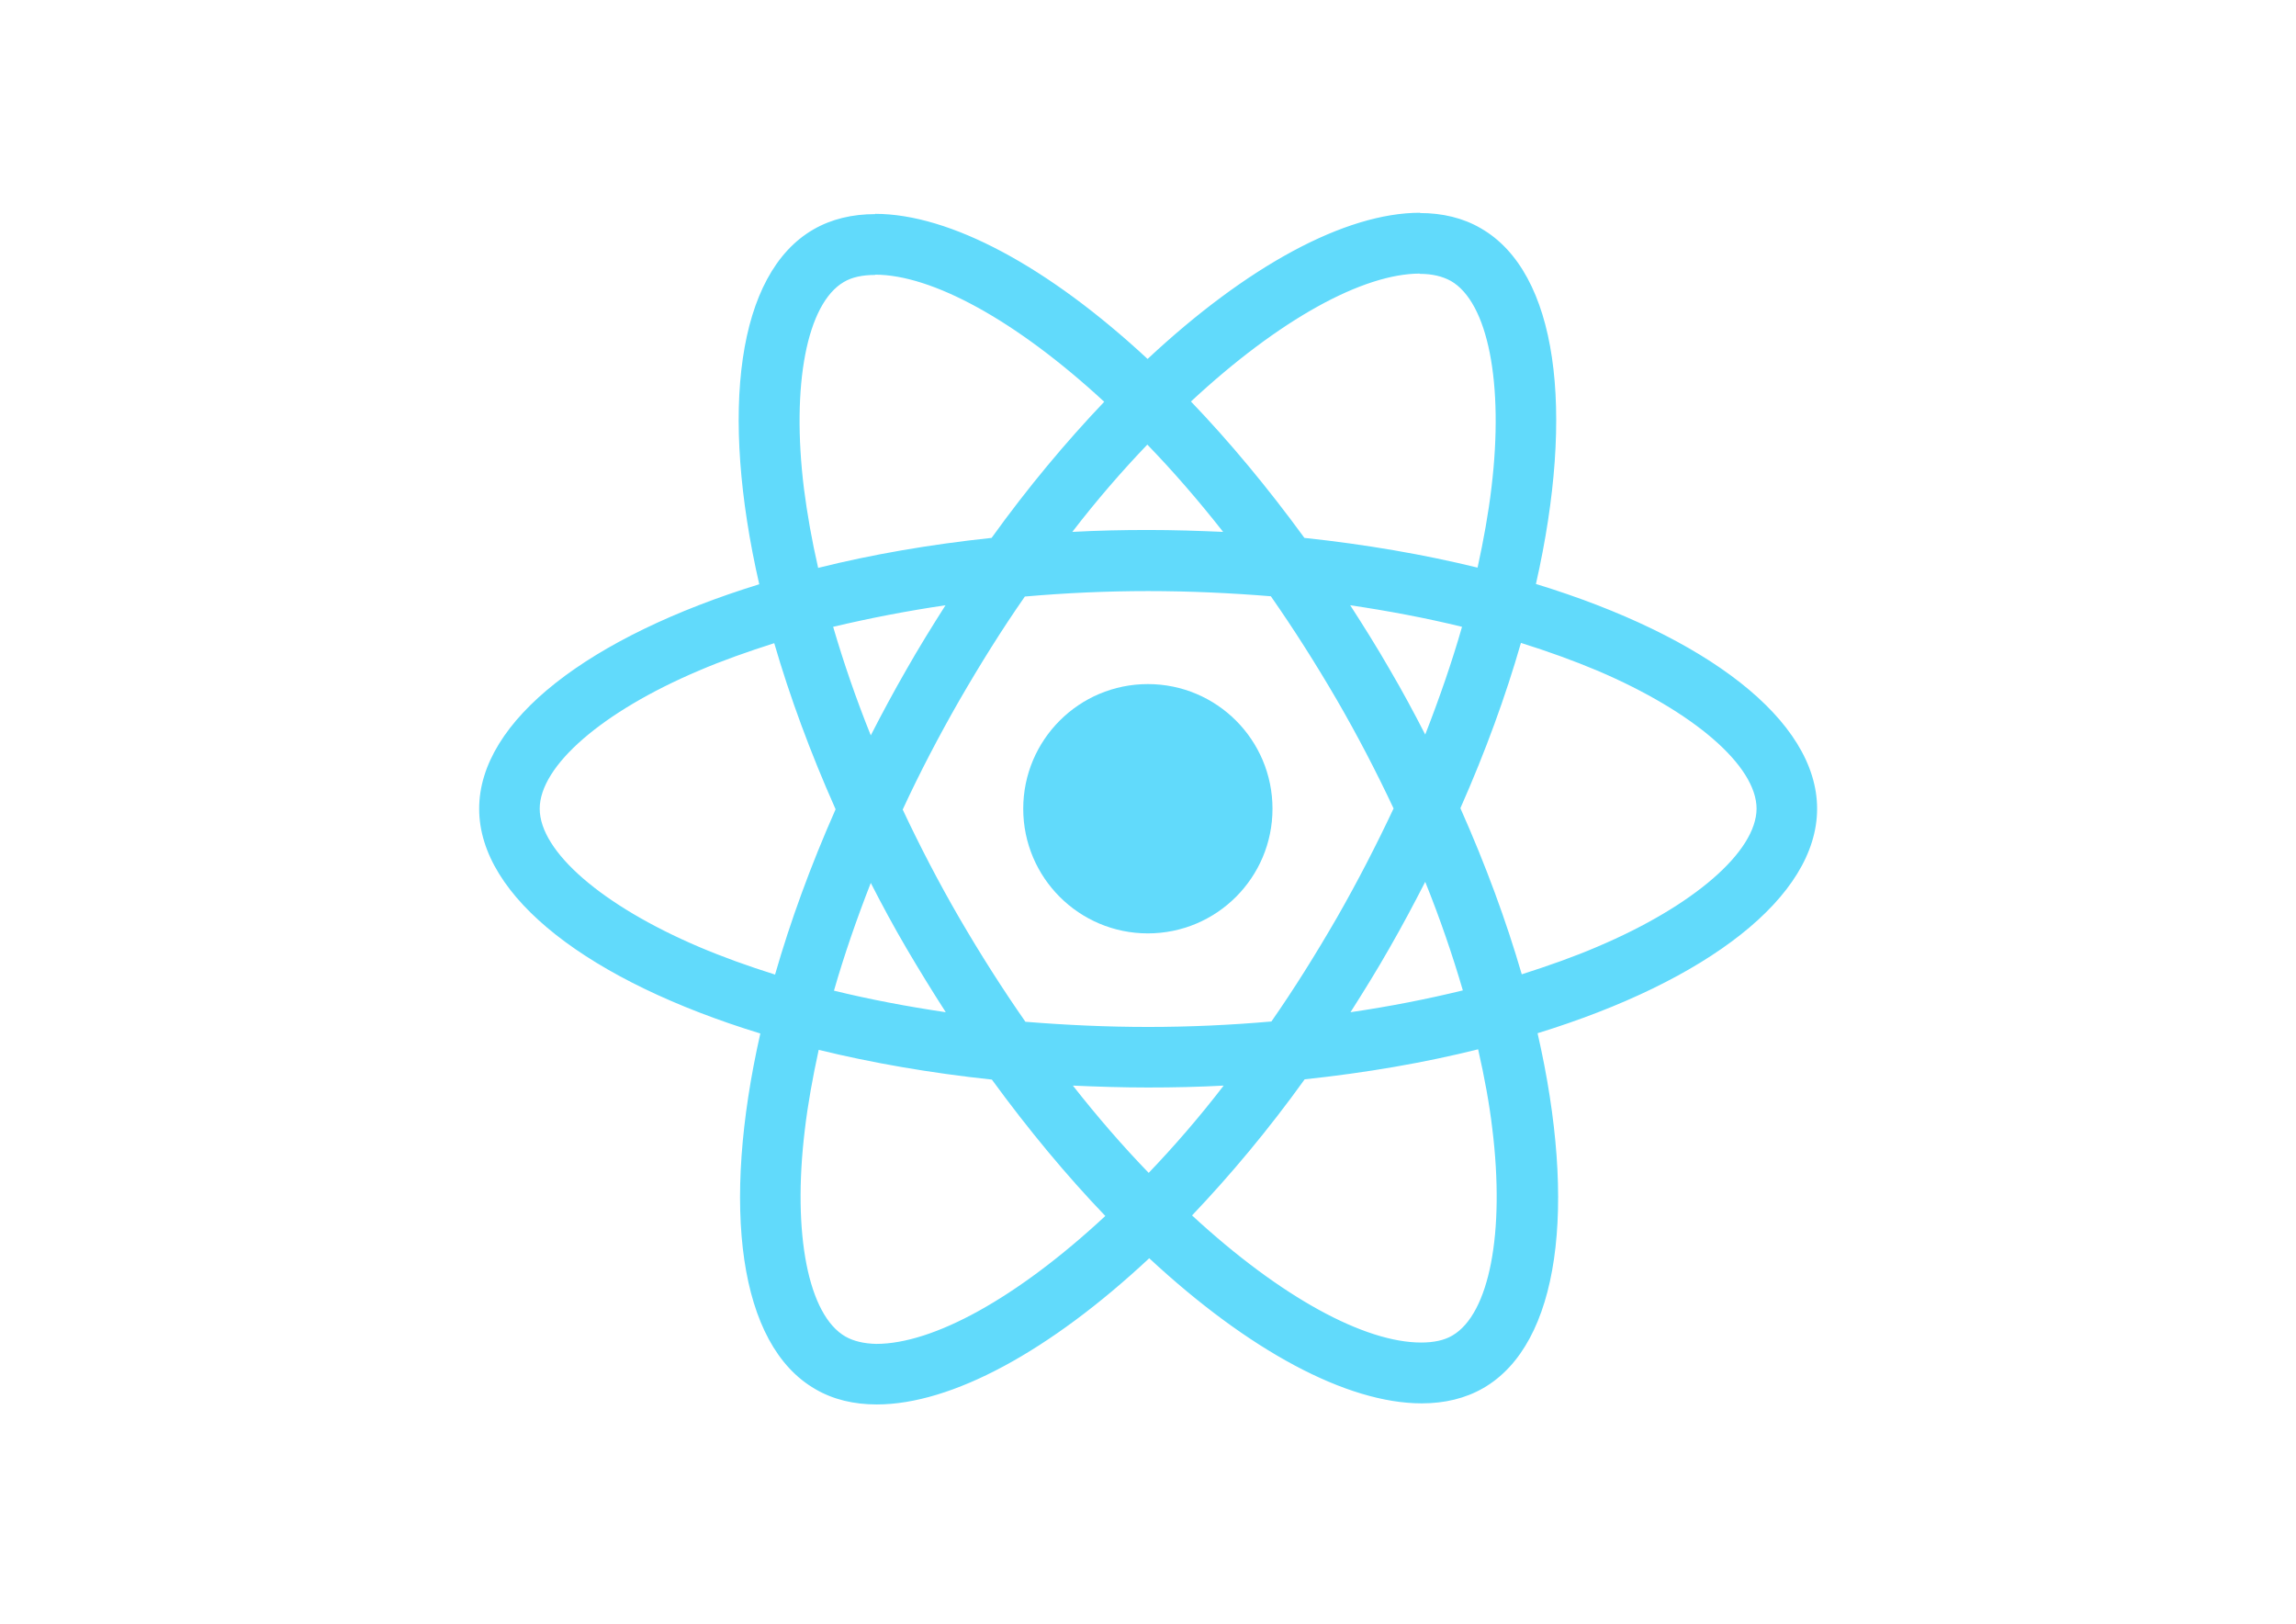
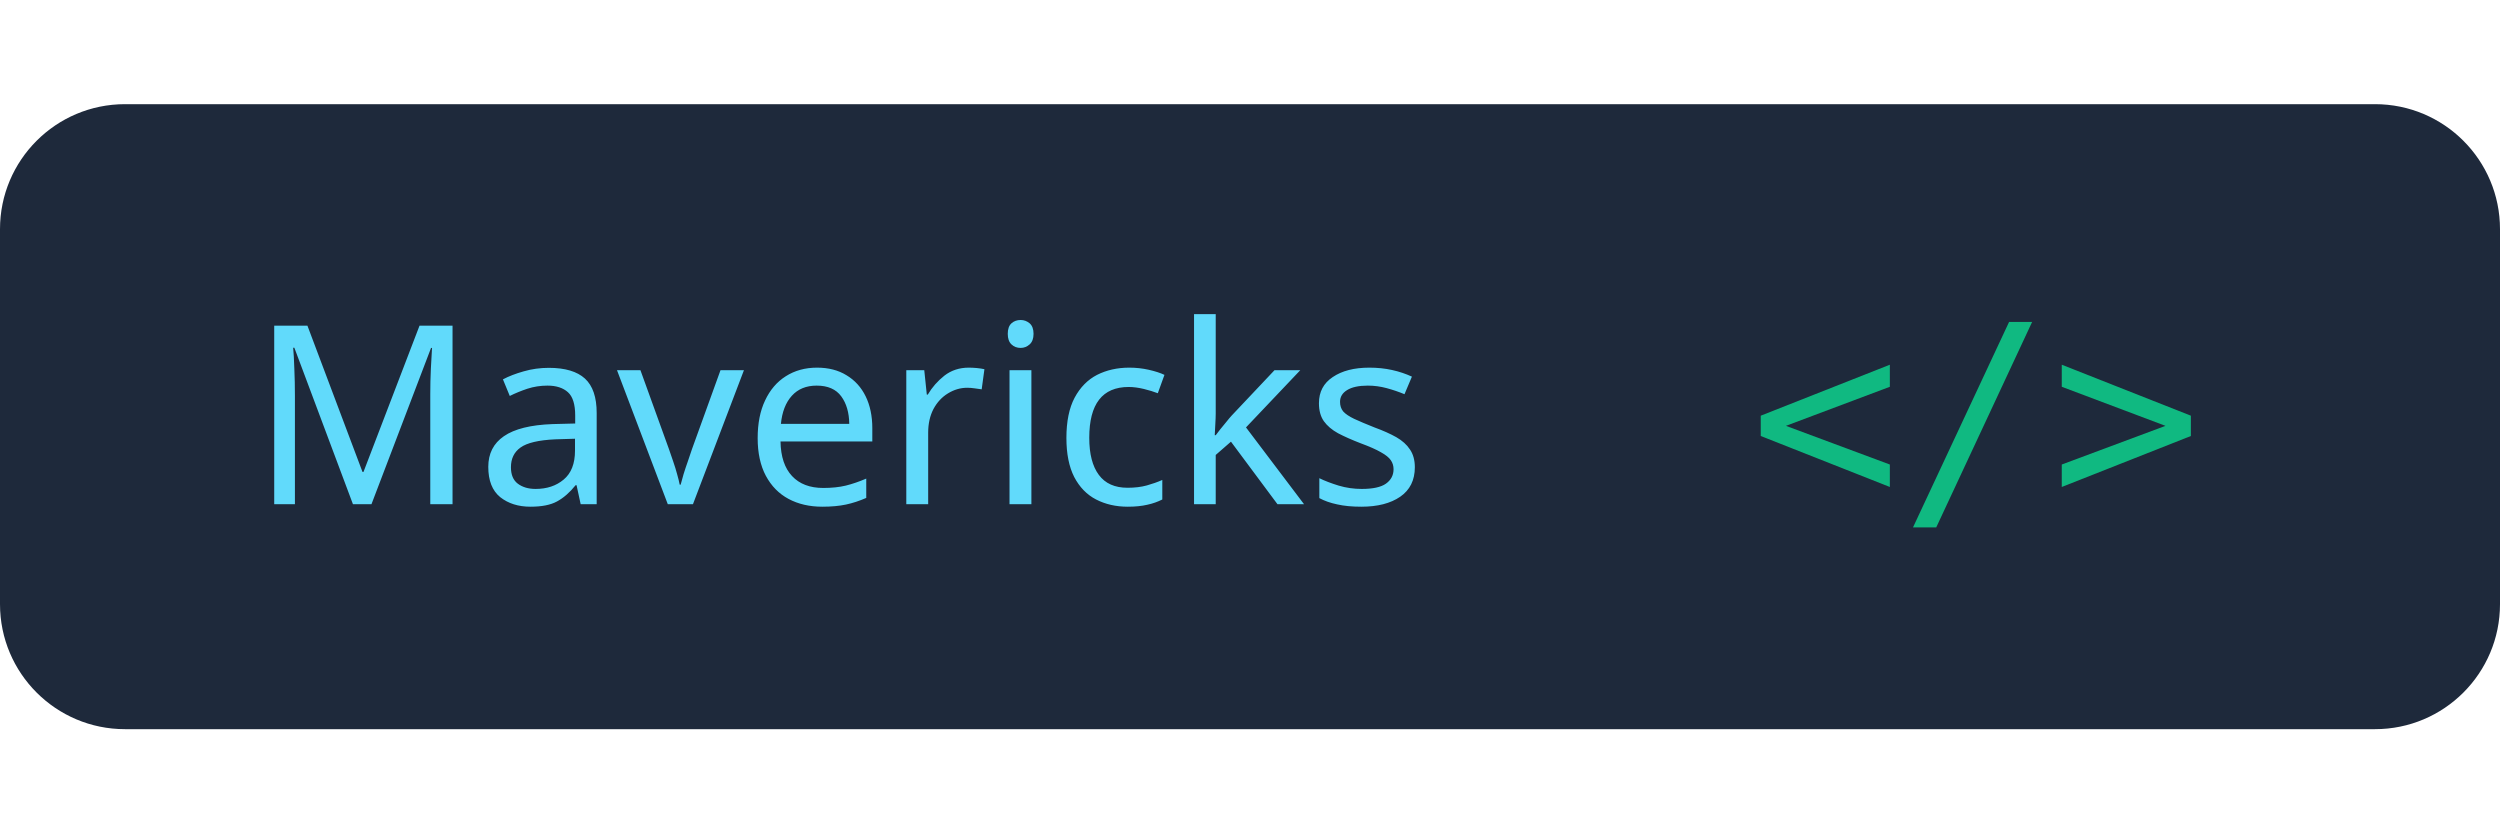
- <svg xmlns="http://www.w3.org/2000/svg" viewBox="0 0 841.9 595.3">
-   <g fill="#61DAFB">
-     <path d="M666.3 296.5c0-32.5-40.7-63.3-103.1-82.4 14.4-63.6 8-114.2-20.2-130.4-6.5-3.8-14.1-5.6-22.4-5.6v22.3c4.6 0 8.3.9 11.4 2.6 13.6 7.8 19.5 37.5 14.9 75.7-1.1 9.4-2.9 19.3-5.1 29.4-19.6-4.8-41-8.5-63.5-10.9-13.5-18.5-27.5-35.3-41.6-50 32.6-30.3 63.2-46.9 84-46.9V78c-27.5 0-63.5 19.6-99.9 53.6-36.4-33.8-72.4-53.2-99.9-53.2v22.3c20.7 0 51.4 16.5 84 46.6-14 14.7-28 31.4-41.3 49.9-22.6 2.4-44 6.1-63.6 11-2.3-10-4-19.7-5.2-29-4.7-38.2 1.1-67.9 14.6-75.8 3-1.8 6.9-2.6 11.5-2.6V78.5c-8.4 0-16 1.8-22.6 5.6-28.1 16.2-34.4 66.7-19.9 130.1-62.2 19.2-102.7 49.9-102.7 82.3 0 32.5 40.7 63.3 103.1 82.4-14.4 63.6-8 114.2 20.2 130.4 6.5 3.8 14.1 5.6 22.5 5.6 27.5 0 63.5-19.6 99.9-53.6 36.4 33.8 72.4 53.2 99.9 53.2 8.4 0 16-1.8 22.6-5.6 28.1-16.2 34.4-66.7 19.9-130.1 62-19.1 102.5-49.9 102.5-82.3zm-130.2-66.7c-3.7 12.9-8.3 26.2-13.5 39.5-4.1-8-8.4-16-13.1-24-4.6-8-9.5-15.8-14.4-23.4 14.2 2.1 27.9 4.7 41 7.9zm-45.8 106.5c-7.8 13.5-15.8 26.3-24.1 38.2-14.9 1.3-30 2-45.2 2-15.1 0-30.2-.7-45-1.9-8.3-11.9-16.4-24.6-24.2-38-7.6-13.1-14.5-26.4-20.8-39.8 6.2-13.4 13.2-26.8 20.7-39.9 7.8-13.5 15.8-26.3 24.1-38.2 14.9-1.3 30-2 45.2-2 15.1 0 30.2.7 45 1.9 8.3 11.9 16.4 24.6 24.2 38 7.6 13.1 14.5 26.4 20.8 39.8-6.3 13.4-13.2 26.8-20.7 39.9zm32.3-13c5.4 13.4 10 26.8 13.8 39.8-13.1 3.2-26.9 5.9-41.2 8 4.9-7.7 9.8-15.6 14.4-23.7 4.6-8 8.9-16.1 13-24.1zM421.2 430c-9.3-9.6-18.6-20.3-27.8-32 9 .4 18.2.7 27.5.7 9.4 0 18.7-.2 27.8-.7-9 11.7-18.3 22.4-27.5 32zm-74.4-58.9c-14.2-2.1-27.9-4.7-41-7.9 3.7-12.9 8.3-26.2 13.5-39.5 4.1 8 8.4 16 13.1 24 4.7 8 9.5 15.8 14.4 23.4zM420.7 163c9.3 9.6 18.6 20.3 27.8 32-9-.4-18.2-.7-27.5-.7-9.4 0-18.7.2-27.8.7 9-11.7 18.3-22.4 27.5-32zm-74 58.9c-4.9 7.7-9.8 15.6-14.4 23.7-4.6 8-8.9 16-13 24-5.4-13.4-10-26.8-13.8-39.8 13.1-3.1 26.9-5.8 41.2-7.9zm-90.5 125.2c-35.4-15.1-58.3-34.9-58.3-50.6 0-15.7 22.9-35.6 58.3-50.6 8.6-3.7 18-7 27.7-10.1 5.7 19.6 13.2 40 22.5 60.9-9.2 20.8-16.6 41.1-22.2 60.6-9.9-3.1-19.3-6.5-28-10.2zM310 490c-13.6-7.8-19.5-37.5-14.9-75.7 1.1-9.4 2.9-19.3 5.1-29.4 19.6 4.8 41 8.5 63.5 10.9 13.5 18.5 27.5 35.3 41.6 50-32.6 30.3-63.2 46.9-84 46.9-4.5-.1-8.3-1-11.3-2.7zm237.2-76.2c4.7 38.2-1.1 67.9-14.6 75.8-3 1.8-6.9 2.6-11.5 2.6-20.7 0-51.4-16.5-84-46.6 14-14.7 28-31.4 41.3-49.9 22.6-2.4 44-6.1 63.6-11 2.3 10.1 4.1 19.8 5.2 29.1zm38.5-66.7c-8.6 3.7-18 7-27.7 10.1-5.7-19.6-13.2-40-22.5-60.9 9.2-20.8 16.6-41.1 22.2-60.6 9.9 3.1 19.3 6.5 28.1 10.2 35.4 15.1 58.3 34.9 58.3 50.6-.1 15.7-23 35.6-58.4 50.6zM320.8 78.4z" />
-     <circle cx="420.9" cy="296.5" r="45.7" />
-     <path d="M520.5 78.1z" />
-   </g>
+ <svg xmlns="http://www.w3.org/2000/svg" width="120" height="40" viewBox="0 0 200 50">
+   <rect width="200" height="50" fill="#1e293b" rx="10" />
+   <text x="20" y="32" font-family="Verdana" font-size="20" fill="#61dafb">Mavericks</text>
+   <text x="140" y="32" font-family="monospace" font-size="20" fill="#10b981">&lt;/&gt;</text>
</svg>
